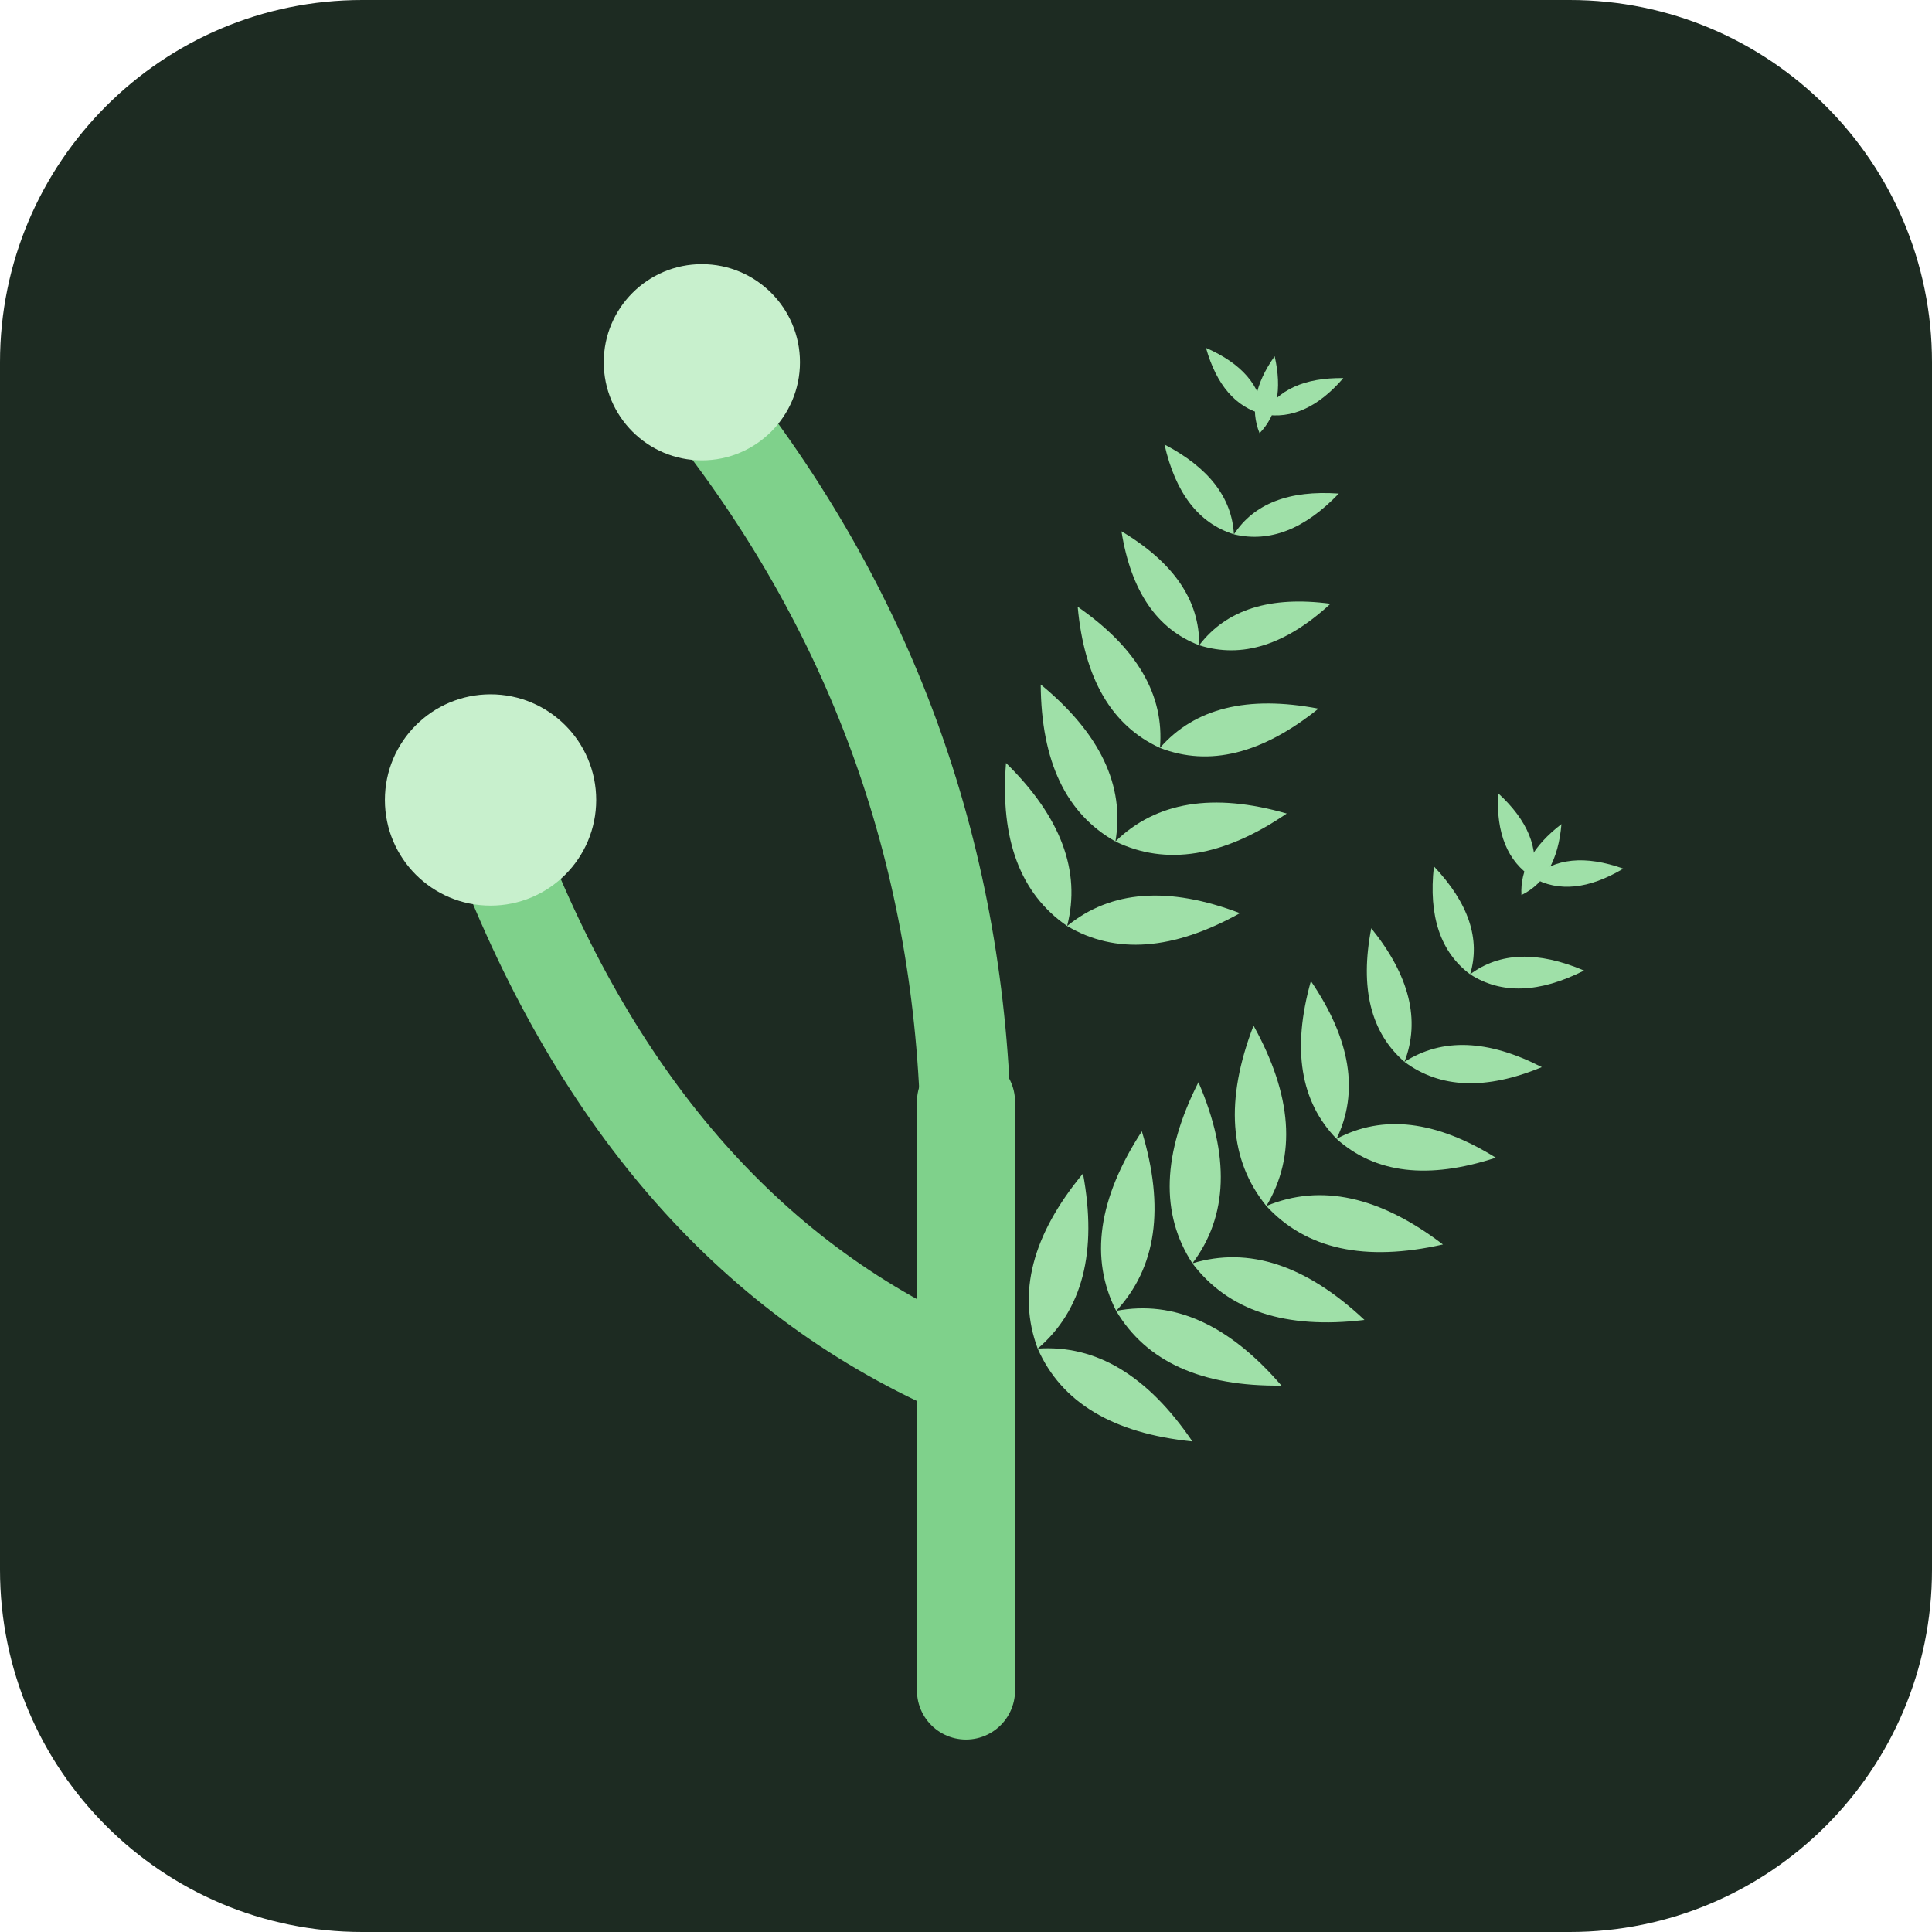
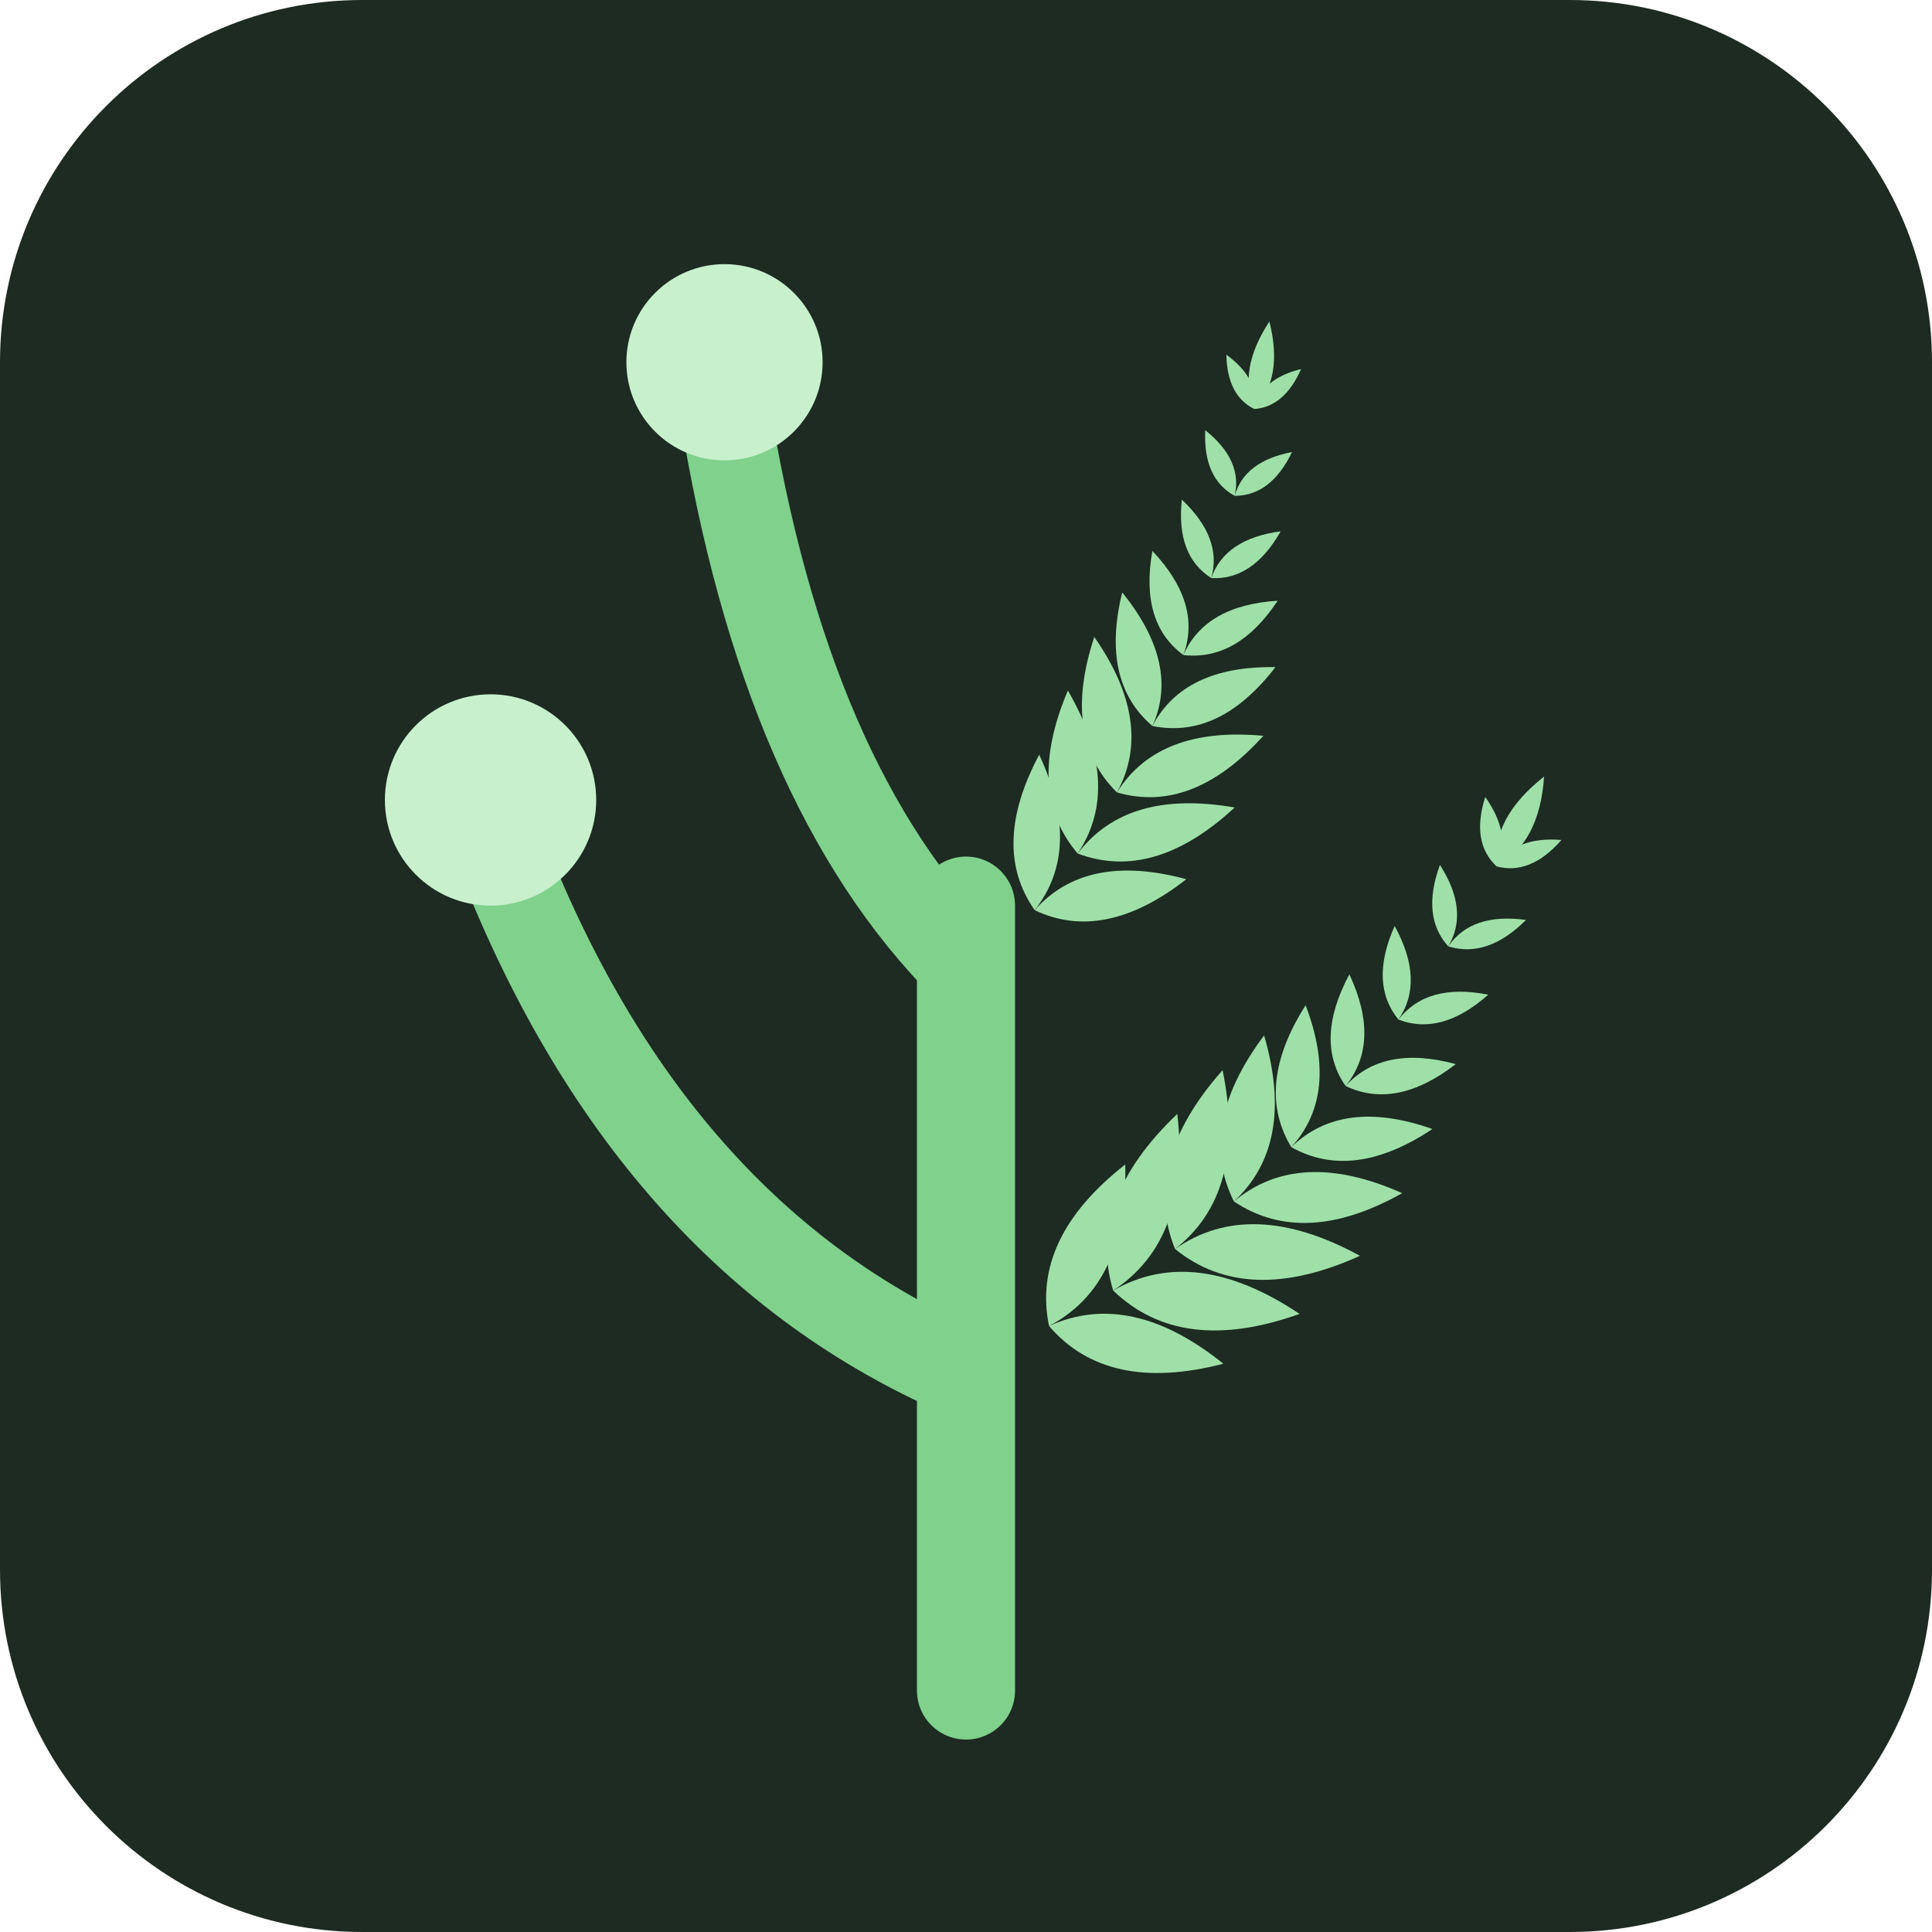
<svg xmlns="http://www.w3.org/2000/svg" width="256" height="256" viewBox="0 0 256 256">
  <rect width="256" height="256" rx="48" fill="#1d2b22" />
  <g fill="none" stroke="#7fd18b" stroke-linecap="round" stroke-width="12">
-     <path d="M128 224 V146" stroke-width="13" />
+     <path d="M128 224 V120" stroke-width="13" />
    <path d="M128 182 Q86 164 66 112" />
-     <path d="M128 150 Q127 96 94 54" />
+     <path d="M128 128 Q104 104 96 54" />
  </g>
  <g fill="#c8f0cd">
    <circle cx="65" cy="106" r="14" />
-     <circle cx="93" cy="48" r="13" />
+     <circle cx="96" cy="48" r="13" />
  </g>
  <g fill="#9fe0a8">
-     <path d="M137.5 178.7 Q142.2 189.4 158.0 191.0 Q149.1 177.9 137.5 178.7Z" />
-     <path d="M137.5 178.7 Q146.4 171.1 143.5 155.5 Q133.4 167.7 137.5 178.7Z" />
-     <path d="M147.9 173.7 Q153.9 183.8 169.8 183.6 Q159.4 171.5 147.9 173.7Z" />
-     <path d="M147.9 173.7 Q155.9 165.1 151.3 149.9 Q142.6 163.3 147.9 173.7Z" />
-     <path d="M158.0 167.4 Q165.1 176.8 180.8 174.9 Q169.2 164.0 158.0 167.4Z" />
-     <path d="M158.0 167.4 Q165.1 158.0 158.8 143.4 Q151.6 157.6 158.0 167.4Z" />
-     <path d="M167.8 159.8 Q175.7 168.4 191.2 164.9 Q178.6 155.3 167.8 159.8Z" />
-     <path d="M167.8 159.8 Q173.8 149.8 166.1 135.9 Q160.4 150.7 167.8 159.8Z" />
-     <path d="M177.1 150.9 Q184.8 157.8 198.2 153.4 Q186.3 146.0 177.1 150.9Z" />
-     <path d="M177.1 150.9 Q181.6 141.6 173.7 130.0 Q169.9 143.5 177.1 150.9Z" />
-     <path d="M186.1 140.7 Q193.2 146.0 204.3 141.4 Q193.6 135.9 186.1 140.7Z" />
-     <path d="M186.1 140.7 Q189.3 132.4 181.7 123.0 Q179.4 134.9 186.1 140.7Z" />
-     <path d="M194.8 129.1 Q201.0 133.1 209.9 128.6 Q200.7 124.7 194.8 129.1Z" />
-     <path d="M194.8 129.1 Q196.9 122.1 190.0 114.8 Q188.9 124.7 194.8 129.1Z" />
-     <path d="M203.1 116.3 Q208.2 119.2 215.1 115.1 Q207.5 112.4 203.1 116.3Z" />
-     <path d="M203.1 116.3 Q204.4 110.5 198.5 105.1 Q198.1 113.1 203.1 116.3Z" />
-     <path d="M201.6 118.6 Q206.3 116.3 206.9 109.2 Q201.3 113.5 201.6 118.6Z" />
-     <path d="M141.4 122.7 Q151.0 128.4 164.3 121.0 Q150.1 115.6 141.4 122.7Z" />
-     <path d="M141.4 122.7 Q144.2 111.8 133.3 101.1 Q132.1 116.3 141.4 122.7Z" />
-     <path d="M147.8 111.5 Q157.9 116.4 170.5 107.8 Q155.9 103.6 147.8 111.5Z" />
-     <path d="M147.8 111.5 Q149.7 100.4 137.9 90.7 Q138.0 106.0 147.8 111.5Z" />
-     <path d="M153.7 99.1 Q163.5 102.9 174.7 93.9 Q160.6 91.2 153.7 99.1Z" />
-     <path d="M153.7 99.1 Q154.6 88.6 142.8 80.4 Q144.1 94.7 153.7 99.1Z" />
-     <path d="M158.9 85.5 Q167.4 88.2 176.3 80.0 Q164.3 78.4 158.9 85.5Z" />
-     <path d="M158.9 85.5 Q159.0 76.6 148.6 70.4 Q150.5 82.3 158.9 85.5Z" />
-     <path d="M163.5 70.8 Q170.6 72.5 177.4 65.4 Q167.5 64.7 163.5 70.8Z" />
-     <path d="M163.5 70.8 Q163.1 63.5 154.3 58.9 Q156.5 68.6 163.5 70.8Z" />
-     <path d="M167.4 54.9 Q173.0 55.9 178.0 50.1 Q170.3 50.0 167.4 54.9Z" />
-     <path d="M167.4 54.9 Q166.9 49.2 159.8 46.1 Q161.9 53.5 167.4 54.9Z" />
-     <path d="M166.9 57.4 Q170.4 53.8 168.9 47.2 Q165.0 52.7 166.9 57.4Z" />
+     <path d="M139.0 175.7 Q146.7 184.7 162.1 180.7 Q149.8 170.8 139.0 175.7Z" />
+     <path d="M139.0 175.7 Q149.5 170.2 149.1 154.3 Q136.6 164.1 139.0 175.7Z" />
+     <path d="M147.5 171.0 Q156.5 179.7 172.2 174.1 Q158.3 164.8 147.5 171.0Z" />
+     <path d="M147.5 171.0 Q157.9 164.2 156.0 147.6 Q143.9 159.1 147.5 171.0Z" />
+     <path d="M155.7 165.5 Q165.2 173.2 180.2 166.4 Q165.7 158.5 155.7 165.5Z" />
+     <path d="M155.7 165.5 Q165.3 158.0 162.0 141.8 Q151.1 154.1 155.7 165.5Z" />
+     <path d="M163.5 159.2 Q172.8 165.4 185.8 158.1 Q172.1 152.0 163.5 159.2Z" />
+     <path d="M163.5 159.2 Q171.7 151.6 167.5 137.2 Q158.5 149.2 163.5 159.2Z" />
+     <path d="M171.1 152.0 Q179.3 156.6 189.8 149.6 Q177.9 145.4 171.1 152.0Z" />
+     <path d="M171.1 152.0 Q177.5 145.0 173.0 133.2 Q166.2 143.9 171.1 152.0Z" />
+     <path d="M178.3 143.9 Q185.0 147.1 192.9 141.0 Q183.3 138.4 178.3 143.9Z" />
+     <path d="M178.3 143.9 Q183.0 138.1 178.8 129.1 Q174.1 137.9 178.3 143.9Z" />
+     <path d="M185.3 135.1 Q191.0 137.3 197.2 131.8 Q189.1 130.2 185.3 135.1Z" />
+     <path d="M185.3 135.1 Q188.8 130.0 184.8 122.7 Q181.4 130.3 185.3 135.1Z" />
+     <path d="M191.9 125.4 Q197.1 127.0 202.2 121.9 Q195.0 120.9 191.9 125.4Z" />
+     <path d="M191.9 125.4 Q194.7 120.7 190.8 114.6 Q188.3 121.4 191.9 125.4Z" />
+     <path d="M198.3 114.8 Q202.8 116.0 206.9 111.3 Q200.7 110.8 198.3 114.8Z" />
+     <path d="M198.3 114.8 Q200.4 110.7 196.8 105.6 Q194.9 111.6 198.3 114.8Z" />
+     <path d="M198.3 114.8 Q204.0 111.7 204.6 102.9 Q197.6 108.4 198.3 114.8Z" />
+     <path d="M137.1 120.6 Q146.3 125.0 157.2 116.5 Q143.9 112.9 137.1 120.6Z" />
+     <path d="M137.1 120.6 Q143.5 112.5 137.7 100.0 Q131.2 112.2 137.1 120.6Z" />
+     <path d="M142.8 113.1 Q152.9 116.9 163.6 107.0 Q149.3 104.5 142.8 113.1Z" />
+     <path d="M142.8 113.1 Q148.8 104.1 141.5 91.5 Q135.8 104.9 142.8 113.1Z" />
+     <path d="M148.0 105.0 Q158.0 107.9 167.4 97.5 Q153.5 96.2 148.0 105.0Z" />
+     <path d="M148.0 105.0 Q153.0 95.9 145.0 84.4 Q140.6 97.7 148.0 105.0Z" />
+     <path d="M152.7 96.2 Q161.6 98.0 169.0 88.4 Q156.9 88.2 152.7 96.2Z" />
+     <path d="M152.7 96.2 Q156.4 88.0 148.7 78.5 Q145.8 90.3 152.7 96.2Z" />
+     <path d="M156.8 86.8 Q164.0 87.6 169.3 79.6 Q159.7 80.2 156.8 86.8Z" />
+     <path d="M156.8 86.8 Q159.3 80.0 152.7 73.0 Q151.0 82.5 156.8 86.8Z" />
+     <path d="M160.5 76.6 Q166.0 76.9 169.7 70.4 Q162.3 71.4 160.5 76.6Z" />
+     <path d="M160.5 76.6 Q162.0 71.3 156.6 66.2 Q155.8 73.6 160.5 76.6Z" />
+     <path d="M163.6 65.7 Q168.4 65.7 171.2 59.9 Q164.9 61.1 163.6 65.7Z" />
+     <path d="M163.6 65.7 Q164.7 61.0 159.7 57.0 Q159.4 63.4 163.6 65.7Z" />
+     <path d="M166.2 54.2 Q170.2 53.9 172.4 48.9 Q167.1 50.2 166.2 54.2Z" />
+     <path d="M166.2 54.2 Q166.9 50.2 162.5 47.0 Q162.6 52.4 166.2 54.2Z" />
+     <path d="M166.2 54.2 Q170.1 50.1 168.2 42.6 Q164.0 49.0 166.2 54.2Z" />
  </g>
</svg>
